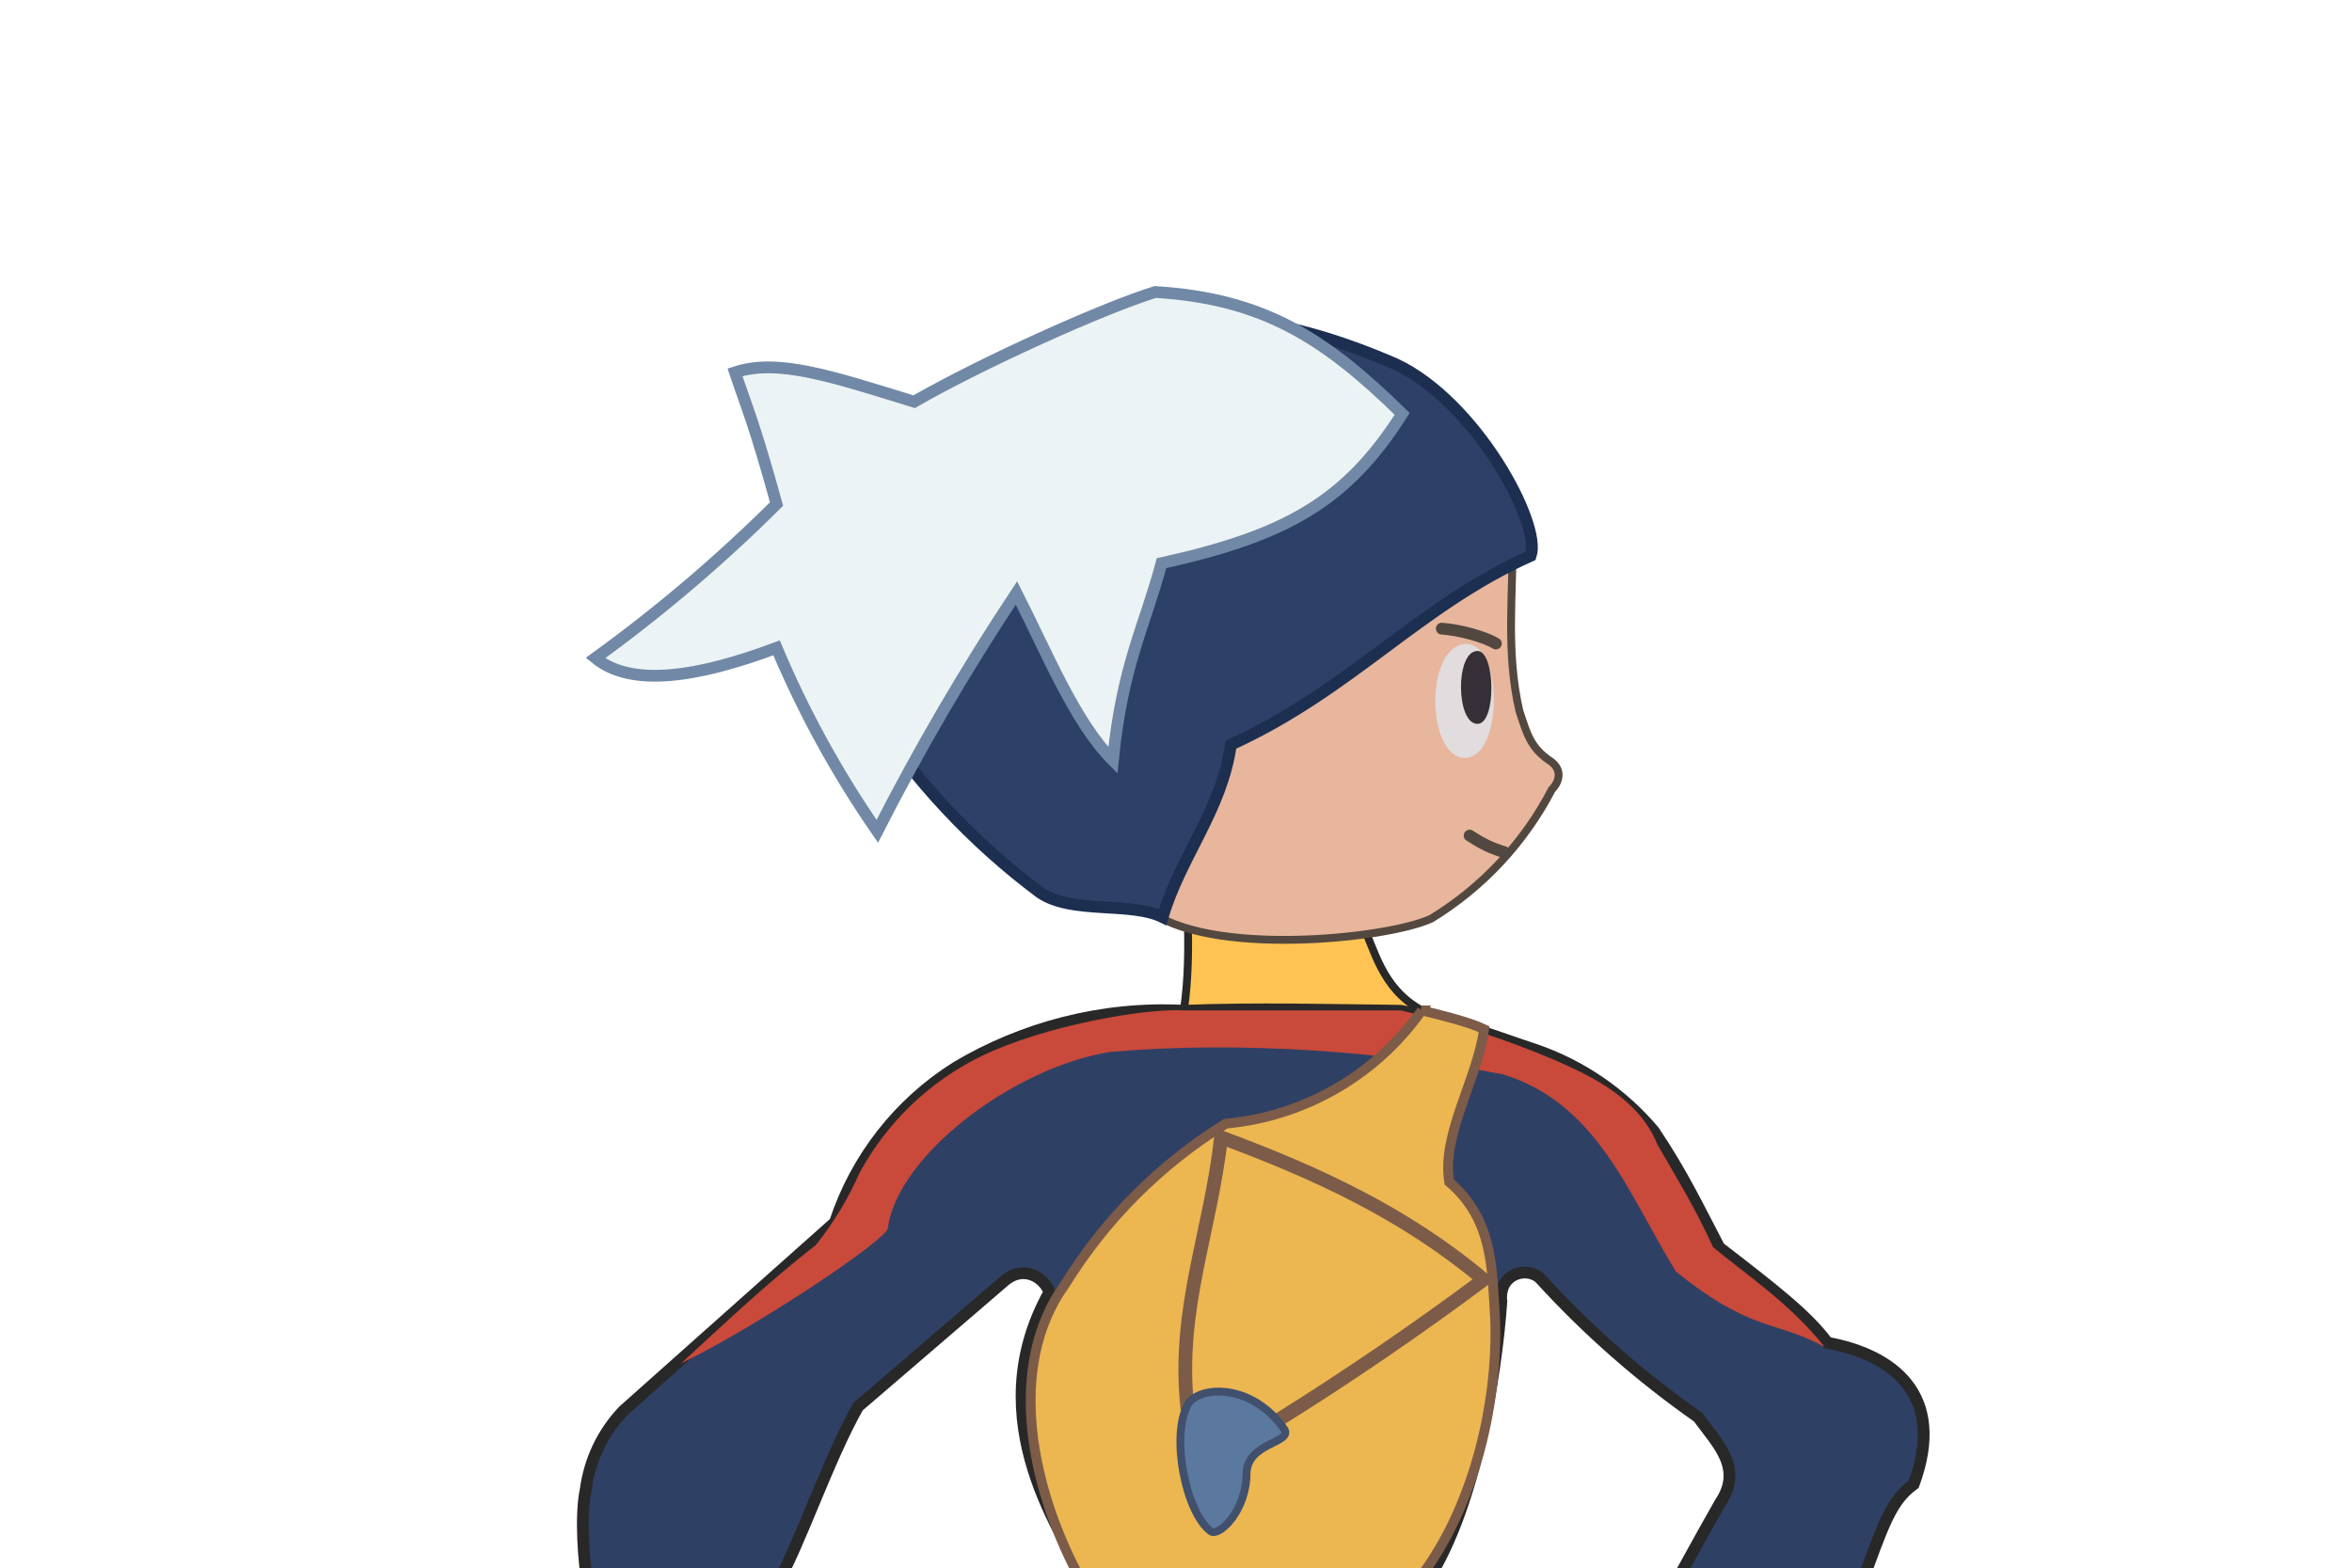
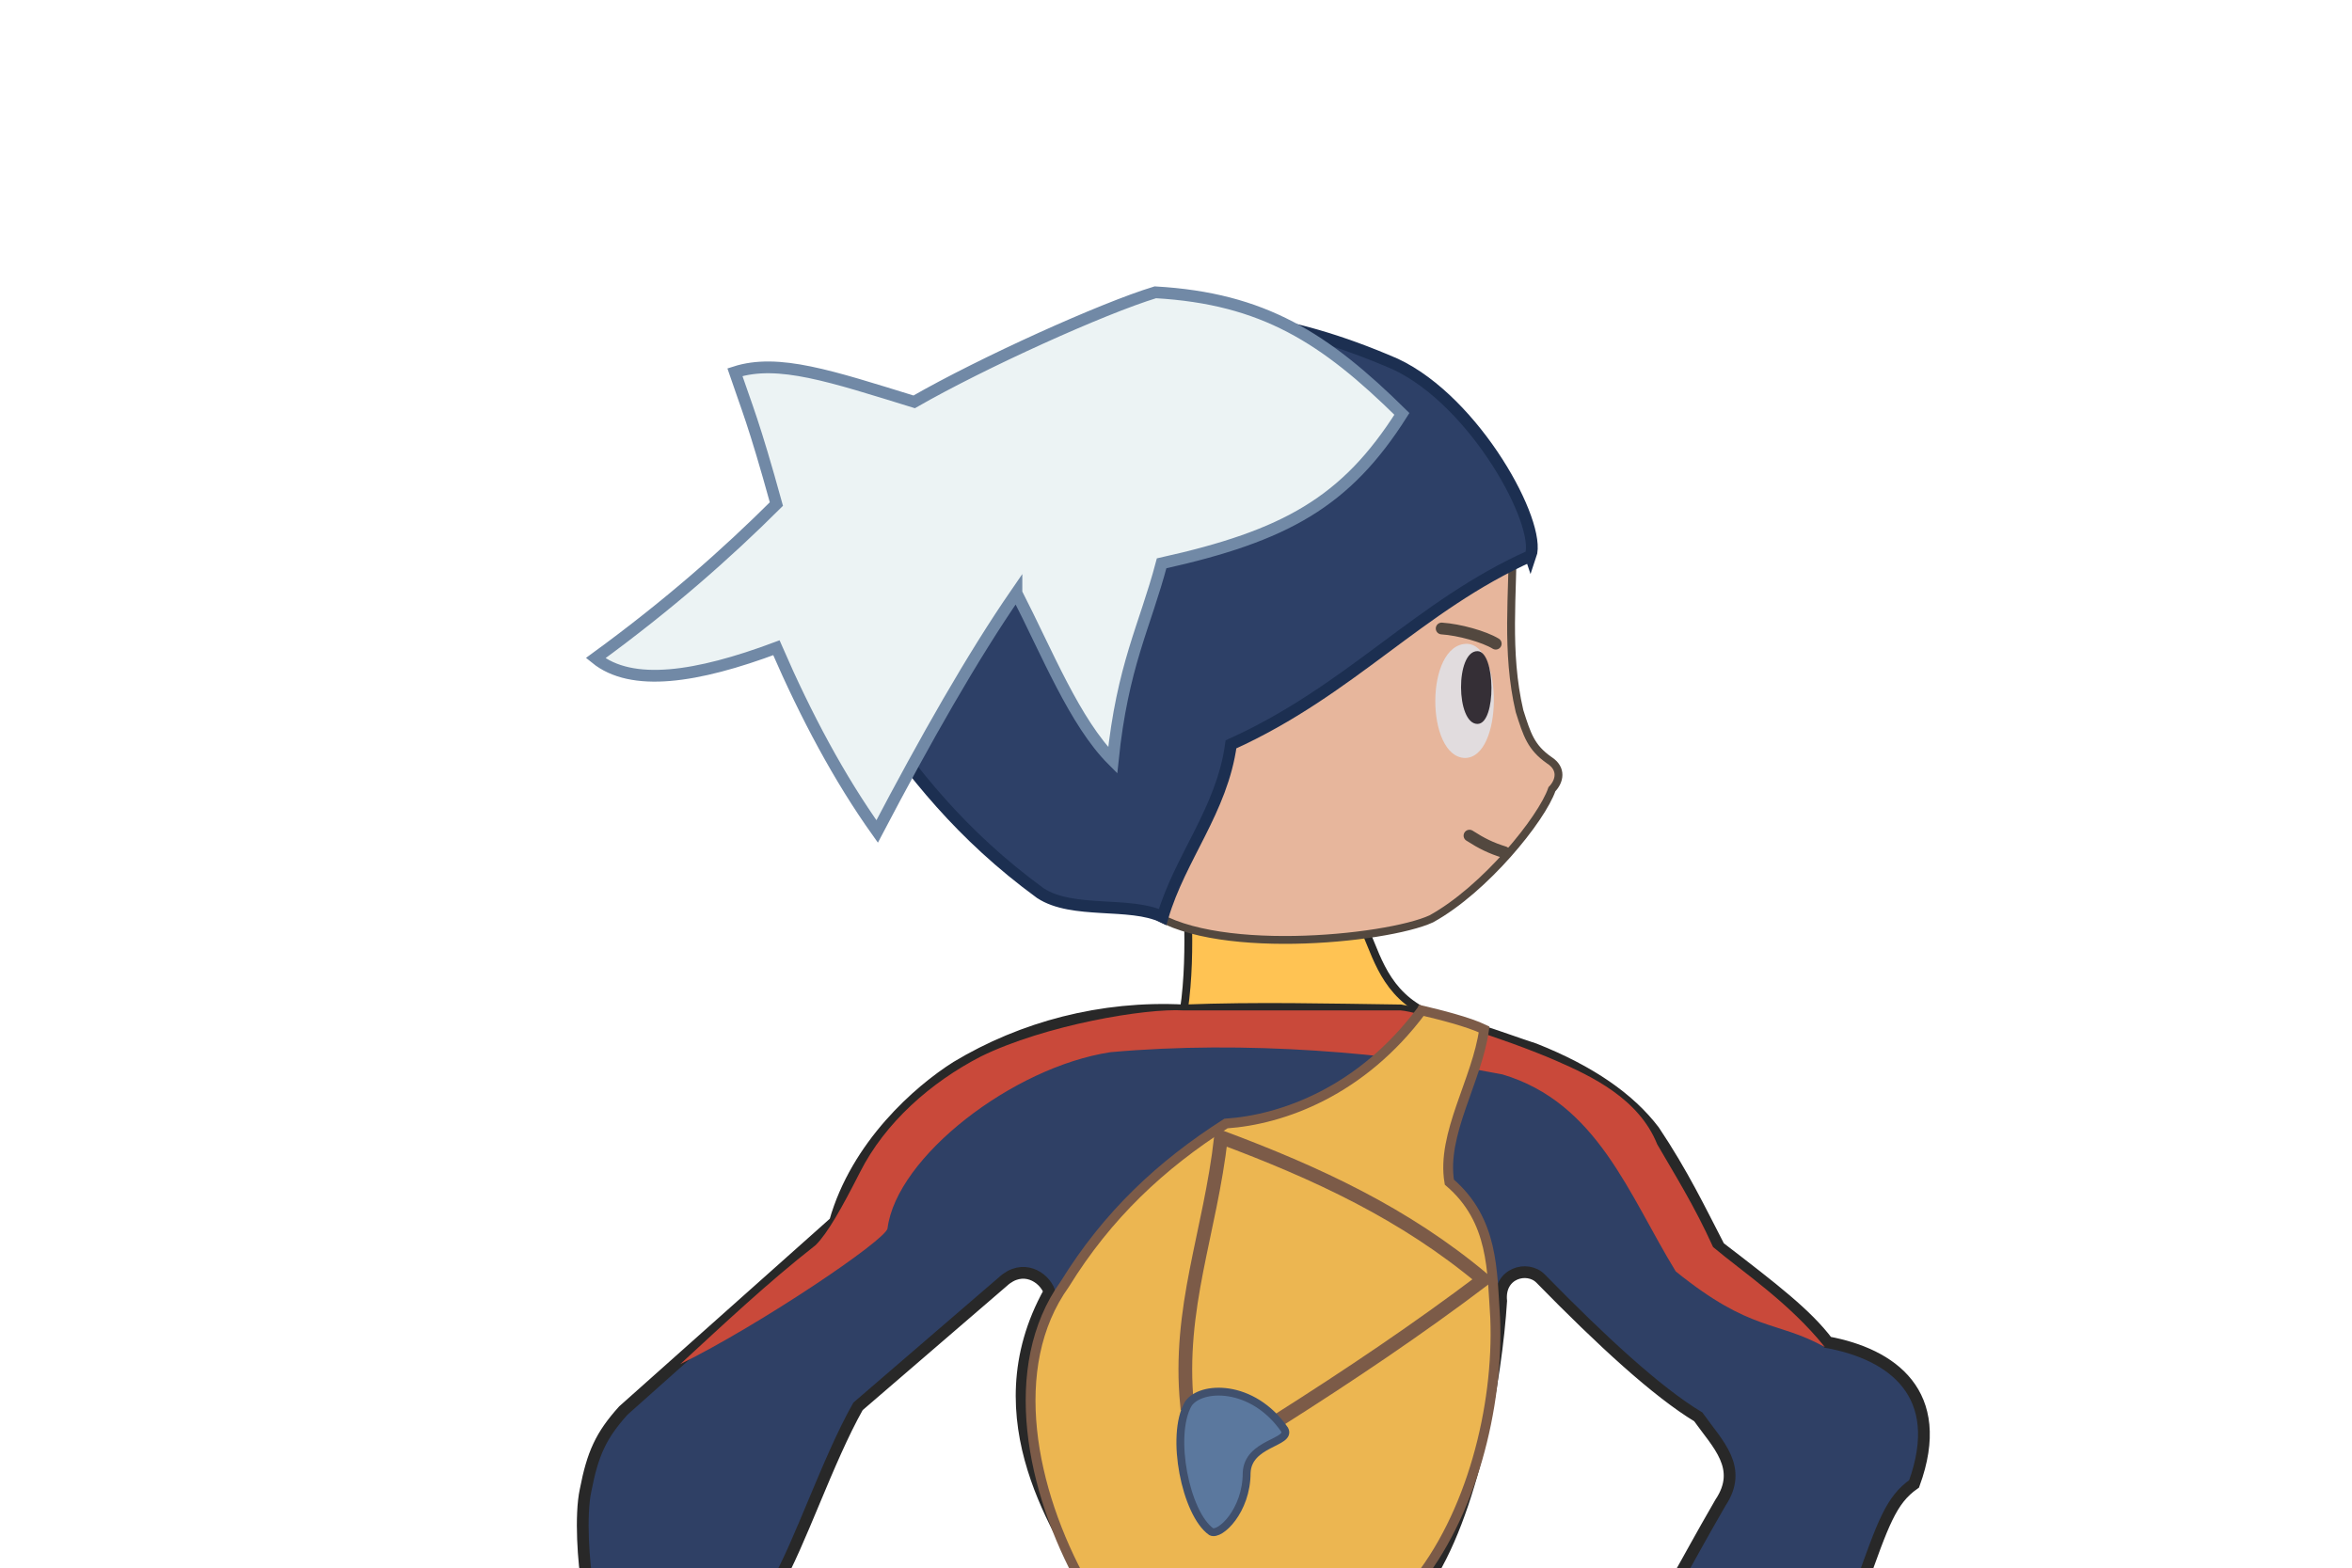
- <svg xmlns="http://www.w3.org/2000/svg" viewBox="0 0 600 400" height="400mm" width="600mm">
-   <path d="M303 234.8c.2 6.6.2 15-1 23h60.7c-10.4-5.7-12-15.7-15.5-22.7z" fill="#ffc353" stroke="#282828" stroke-width="2" />
-   <path d="M150 404.8c-1.1-5.9-2-18.2-.6-24.6A36 36 0 0 1 159 360l54-48.1a74 74 0 0 1 31-39.6c16.8-10 37-15.5 58-14.4 18.4-.7 36.9-.2 55.3 0 14.5 2.6 24.7 6.8 34.2 9.9a69 69 0 0 1 30.4 20.8c7.4 11 11.7 20.2 16.7 29.7 14 10.8 22.3 17.2 27.6 24.3 16.3 3 30.5 13 22 36.1-5.8 4.2-7.8 10.2-13.6 26.3h-47.8c5.3-9.4 6.3-11.5 12-21.5 6-8.9-.6-15-5.6-21.9a242.8 242.8 0 0 1-40.2-35.3c-3.3-3.4-10.8-1.4-10 5.8-1.3 19.2-7.1 54.5-19.9 72.7l-85 .2c-6.6-12.9-28.7-42.5-10.4-75.3-1.4-3.9-6.8-7.2-11.8-2.6l-37 31.8c-7.8 13.8-14.8 35.1-21 45.9z" fill="#2f4065" stroke="#282828" stroke-width="3" />
-   <path d="M173.5 348c20.3-9.9 52.4-31.5 53-34.6 2.2-18.2 31.8-41.1 56.8-45 34.5-3 71.2.2 100 5.7 24.2 7.3 32.2 30.8 44.2 50.3 19.4 15.7 25.5 12.4 38 19.3-9.1-11.4-20.9-19.1-28.5-25.5-4.8-10.6-10-18.8-14.2-26.2-4.7-11.7-16.8-17.4-25.9-21.4a228 228 0 0 0-39.6-12.8H302c-9.7-.6-35.4 3.8-51.7 11.7a70.7 70.7 0 0 0-31 29.7 83.3 83.3 0 0 1-11.2 18.5c-12.4 9.6-23.8 20.5-34.6 30.4z" fill="#c9493a" />
-   <path d="M362.7 257.8a68.8 68.8 0 0 1-50 28.9 126.3 126.3 0 0 0-41 41c-15.2 21-8.7 52.6 4.6 76.5l84.3.4c14.7-17.7 21.7-45.6 20.8-68.3-.8-12-.3-25-11.7-34.7-2-12.2 7.1-26 8.9-39-4-1.9-11.4-3.7-16-4.8z" fill="#ecb651" stroke="#7c5b48" stroke-width="2.5" />
-   <path d="M311.5 290.2c24.3 9 46.9 19.4 67 36.3a770.8 770.8 0 0 1-52.7 36l-23-4.2c-2.4-24.6 5.9-43.6 8.7-68.1z" fill="none" stroke="#7c5b48" stroke-width="3.5" />
-   <path d="M303.1 358.2c3.1-4.7 16.4-5.3 24.6 6.6 1.8 3.4-9.4 3.3-9.7 11 0 9.6-6.8 16.1-9 15-6.5-4.6-10.5-24.5-5.9-32.6z" fill="#5b789e" stroke="#40506d" stroke-width="2" />
-   <path d="M292.6 231.9c15.1 12.4 61 7.8 72.5 2.5a83.9 83.9 0 0 0 30.8-33c2-2 2.8-5.2-.7-7.4-4.7-3.3-5.6-6.5-7.6-12.6-3.5-15.1-1.6-30-1.7-44.5l-69.5 29.5z" fill="#e7b69c" stroke="#53483f" stroke-width="2" />
-   <path d="M390.5 141.8c2.8-8.1-14-39.3-34.5-48.9-28.5-12.4-48.9-13.4-65.5-10.4-22.2 4-65.1 28.8-75 50.8-6.2 16-2 33.3 6 47.5a180.7 180.7 0 0 0 43.9 47c8.2 5.5 23 2.2 31.2 6.2 4.4-15.2 15.1-27.3 17.4-44 30.7-14 48-35.5 76.5-48.2z" fill="#2d4067" stroke="#1c2f51" stroke-width="3" />
-   <path d="M259.3 151.3a615.1 615.1 0 0 0-35.5 60.8 257.5 257.5 0 0 1-25.7-46.8c-20.3 7.6-37 10.1-46.2 2.6a387.9 387.9 0 0 0 46.2-39.3c-5.8-21-7.7-24.9-10.6-33.6 11-3.6 24.6 1 45.7 7.5 17.4-10 48-23.8 61.5-28 27.6 1.7 43.2 11.7 63 31.1-14.3 22.5-29.8 31.1-61.4 38.1-4.3 16.2-10 26-12.4 50.3-9.7-9.7-16.8-27.4-24.6-42.7z" fill="#ecf3f4" stroke="#7189a6" stroke-width="3" />
-   <path d="M373.7 193.4c-10-.2-10.3-29.1.5-29.1 9.3.3 9.2 29-.5 29.1z" fill="#e1dcde" />
-   <path d="M376.9 166.1c4.6 0 4.9 18.6 0 18.6-5.5 0-5.7-18.6 0-18.6z" fill="#352f36" />
-   <path d="M374.9 213.2c3.1 2 5.4 3.2 8.8 4.2M381.6 164.2c-3-1.8-9.4-3.5-13.8-3.8" fill="none" stroke="#53483f" stroke-width="3" stroke-linecap="round" />
+ <svg xmlns="http://www.w3.org/2000/svg" id="svg8" version="1.1" viewBox="0 0 600 400" height="400mm" width="600mm">
+   <defs id="defs2" />
+   <g style="display:inline" transform="translate(0,103)" id="layer1">
+     <path id="path1641" d="m 303.07,131.827 c 0.169,6.602 0.116,15.029 -1.069,22.985 l 60.67,-1e-5 C 352.295,149.11 350.778,139.064 347.17,132.095 Z" style="display:inline;fill:#ffc353;fill-opacity:1;stroke:#282828;stroke-width:2;stroke-linecap:butt;stroke-linejoin:miter;stroke-miterlimit:4;stroke-dasharray:none;stroke-opacity:1" />
+     <path id="path1643" d="m 149.925,301.822 c -1.072,-5.879 -1.94,-18.225 -0.535,-24.6 1.799,-9.297 3.899,-13.958 9.622,-20.312 l 53.988,-48.109 c 5.508,-19.574 21.408,-33.503 31.003,-39.556 16.832,-10.137 37.059,-15.518 57.997,-14.433 18.442,-0.711 36.883,-0.247 55.325,-1e-5 14.498,2.577 24.679,6.795 34.146,9.876 14.274,5.662 24.257,12.665 30.469,20.847 7.325,10.961 11.705,20.156 16.636,29.68 14.011,10.758 22.285,17.144 27.666,24.27 16.244,3.014 30.492,12.965 22.046,36.133 -5.926,4.135 -7.921,10.139 -13.677,26.242 h -47.799 c 5.318,-9.379 6.298,-11.429 12.073,-21.431 5.955,-8.916 -0.726,-14.967 -5.655,-21.916 -10.581,-6.395 -24.605,-19.334 -40.209,-35.274 -3.348,-3.429 -10.789,-1.468 -10.07,5.739 -1.214,19.214 -7.079,54.548 -19.848,72.758 l -84.937,0.157 c -6.674,-12.868 -28.753,-42.493 -10.454,-75.322 -1.423,-3.843 -6.846,-7.166 -11.845,-2.586 l -36.987,31.856 c -7.751,13.72 -14.794,35.096 -21.068,45.863 z" style="display:inline;fill:#2f4065;fill-opacity:1;stroke:#282828;stroke-width:3;stroke-linecap:butt;stroke-linejoin:miter;stroke-miterlimit:4;stroke-dasharray:none;stroke-opacity:1" />
+     <path id="path1645" d="m 173.535,245.061 c 20.252,-9.963 52.359,-31.601 52.873,-34.617 2.286,-18.222 31.91,-41.183 56.885,-44.979 34.548,-3.095 71.208,0.133 99.975,5.67 24.265,7.233 32.245,30.751 44.223,50.271 19.407,15.661 25.52,12.367 38.043,19.309 -9.164,-11.403 -20.925,-19.128 -28.528,-25.532 -4.769,-10.564 -9.967,-18.79 -14.242,-26.204 -4.679,-11.67 -16.769,-17.406 -25.827,-21.346 -13.159,-5.749 -35.594,-12.606 -39.611,-12.82 l -55.325,1e-5 c -9.718,-0.629 -35.424,3.744 -51.749,11.733 -12.747,6.571 -24.478,16.854 -30.908,29.629 -4.642,9.125 -8.236,15.506 -11.267,18.514 -12.346,9.659 -23.787,20.488 -34.542,30.372 z" style="display:inline;fill:#c9493a;fill-opacity:1;stroke:none;stroke-width:0.265;stroke-linecap:butt;stroke-linejoin:miter;stroke-miterlimit:4;stroke-dasharray:none;stroke-opacity:1" />
+     <path id="path1647" d="m 362.671,154.813 c -15.321,20.617 -35.466,27.888 -49.936,28.859 -16.562,10.575 -30.208,23.325 -41.108,40.978 -15.117,21.091 -8.637,52.654 4.673,76.588 l 84.289,0.378 c 14.757,-17.714 21.754,-45.636 20.835,-68.338 -0.819,-11.927 -0.289,-24.897 -11.69,-34.659 -2.078,-12.254 7.102,-26.012 8.865,-38.964 -4.016,-1.933 -11.389,-3.776 -15.927,-4.843 z" style="display:inline;fill:#ecb651;fill-opacity:1;stroke:#7c5b48;stroke-width:2.5;stroke-linecap:butt;stroke-linejoin:miter;stroke-miterlimit:4;stroke-dasharray:none;stroke-opacity:1" />
+     <path id="path1649" d="m 311.489,187.152 c 24.326,9.094 46.865,19.482 66.951,36.349 -16.635,12.57 -33.919,24.211 -52.652,36.081 l -22.985,-4.276 c -2.367,-24.589 5.877,-43.565 8.686,-68.154 z" style="display:inline;fill:none;stroke:#7c5b48;stroke-width:3.5;stroke-linecap:butt;stroke-linejoin:miter;stroke-miterlimit:4;stroke-dasharray:none;stroke-opacity:1" />
+     <path id="path1651" d="m 303.116,255.214 c 3.094,-4.705 16.393,-5.275 24.589,6.565 1.788,3.4 -9.413,3.283 -9.682,11.067 10e-4,9.586 -6.781,16.099 -9.027,14.975 -6.528,-4.596 -10.517,-24.547 -5.88,-32.607 z" style="display:inline;fill:#5b789e;fill-opacity:1;stroke:#40506d;stroke-width:2;stroke-linecap:butt;stroke-linejoin:miter;stroke-miterlimit:4;stroke-dasharray:none;stroke-opacity:1" />
+     <path id="path1610" d="m 292.554,128.895 c 15.153,12.392 61.043,7.851 72.571,2.551 13.693,-7.552 28.179,-25.5 30.777,-33.072 1.941,-2.001 2.751,-5.198 -0.681,-7.399 -4.676,-3.292 -5.651,-6.429 -7.594,-12.557 -3.542,-15.145 -1.62,-29.936 -1.714,-44.49 l -69.548,29.482 z" style="display:inline;fill:#e7b69c;fill-opacity:1;stroke:#53483f;stroke-width:2;stroke-linecap:butt;stroke-linejoin:miter;stroke-miterlimit:4;stroke-dasharray:none;stroke-opacity:1" />
+     <path id="path1608" d="m 390.468,38.818 c 2.839,-8.167 -14.048,-39.331 -34.478,-48.91 -28.492,-12.372 -48.875,-13.457 -65.481,-10.424 -22.181,4.079 -65.143,28.827 -75.103,50.781 -6.115,16.095 -1.891,33.348 6.147,47.574 11.1,16.22 23.575,32.228 43.832,47.039 8.241,5.439 22.961,2.082 31.204,6.08 4.452,-15.198 15.158,-27.223 17.439,-44.033 30.63,-13.842 48.033,-35.431 76.439,-48.109 z" style="display:inline;fill:#2d4067;fill-opacity:1;stroke:#1c2f51;stroke-width:3;stroke-linecap:butt;stroke-linejoin:miter;stroke-miterlimit:4;stroke-dasharray:none;stroke-opacity:1" />
+     <path id="path1606" d="M 259.292,48.292 C 248.007,64.664 236.052,85.736 223.762,109.146 214.14,95.631 205.666,79.821 198.06,62.277 177.78,69.853 161.168,72.426 151.946,64.923 170.693,51.257 185.342,38.274 198.06,25.613 192.292,4.693 190.437,0.728 187.476,-8.027 c 11.049,-3.566 24.622,1.061 45.735,7.56 17.415,-9.996 48.029,-23.849 61.515,-27.951 27.579,1.583 43.209,11.604 62.904,31.021 -14.254,22.488 -29.694,31.123 -61.297,38.13 -4.284,16.19 -9.977,26.038 -12.473,50.271 -9.702,-9.699 -16.725,-27.437 -24.568,-42.711 z" style="display:inline;fill:#ecf3f4;fill-opacity:1;stroke:#7189a6;stroke-width:3;stroke-linecap:butt;stroke-linejoin:miter;stroke-miterlimit:4;stroke-dasharray:none;stroke-opacity:1" />
+     <path id="path1612" d="m 373.747,90.401 c -10.105,-0.19 -10.318,-29.12 0.475,-29.132 9.255,0.289 9.207,29.028 -0.475,29.132 z" style="display:inline;fill:#e1dcde;fill-opacity:1;stroke:none;stroke-width:0.249px;stroke-linecap:butt;stroke-linejoin:miter;stroke-opacity:1" />
+     <path id="path1614" d="m 376.899,63.139 c 4.645,0.003 4.892,18.593 0,18.575 -5.485,-0.011 -5.672,-18.574 0,-18.575 z" style="display:inline;fill:#352f36;fill-opacity:1;stroke:none;stroke-width:0.278px;stroke-linecap:butt;stroke-linejoin:miter;stroke-opacity:1" />
+     <path id="path1637" d="m 374.867,110.215 c 3.133,2.01 5.467,3.159 8.874,4.223" style="display:inline;fill:none;stroke:#53483f;stroke-width:3;stroke-linecap:round;stroke-linejoin:miter;stroke-miterlimit:4;stroke-dasharray:none;stroke-opacity:1" />
+     <path id="path1635" d="m 381.567,61.237 c -2.996,-1.819 -9.322,-3.58 -13.796,-3.874" style="display:inline;fill:none;fill-opacity:1;stroke:#53483f;stroke-width:3;stroke-linecap:round;stroke-linejoin:miter;stroke-miterlimit:4;stroke-dasharray:none;stroke-opacity:1" />
+   </g>
</svg>
